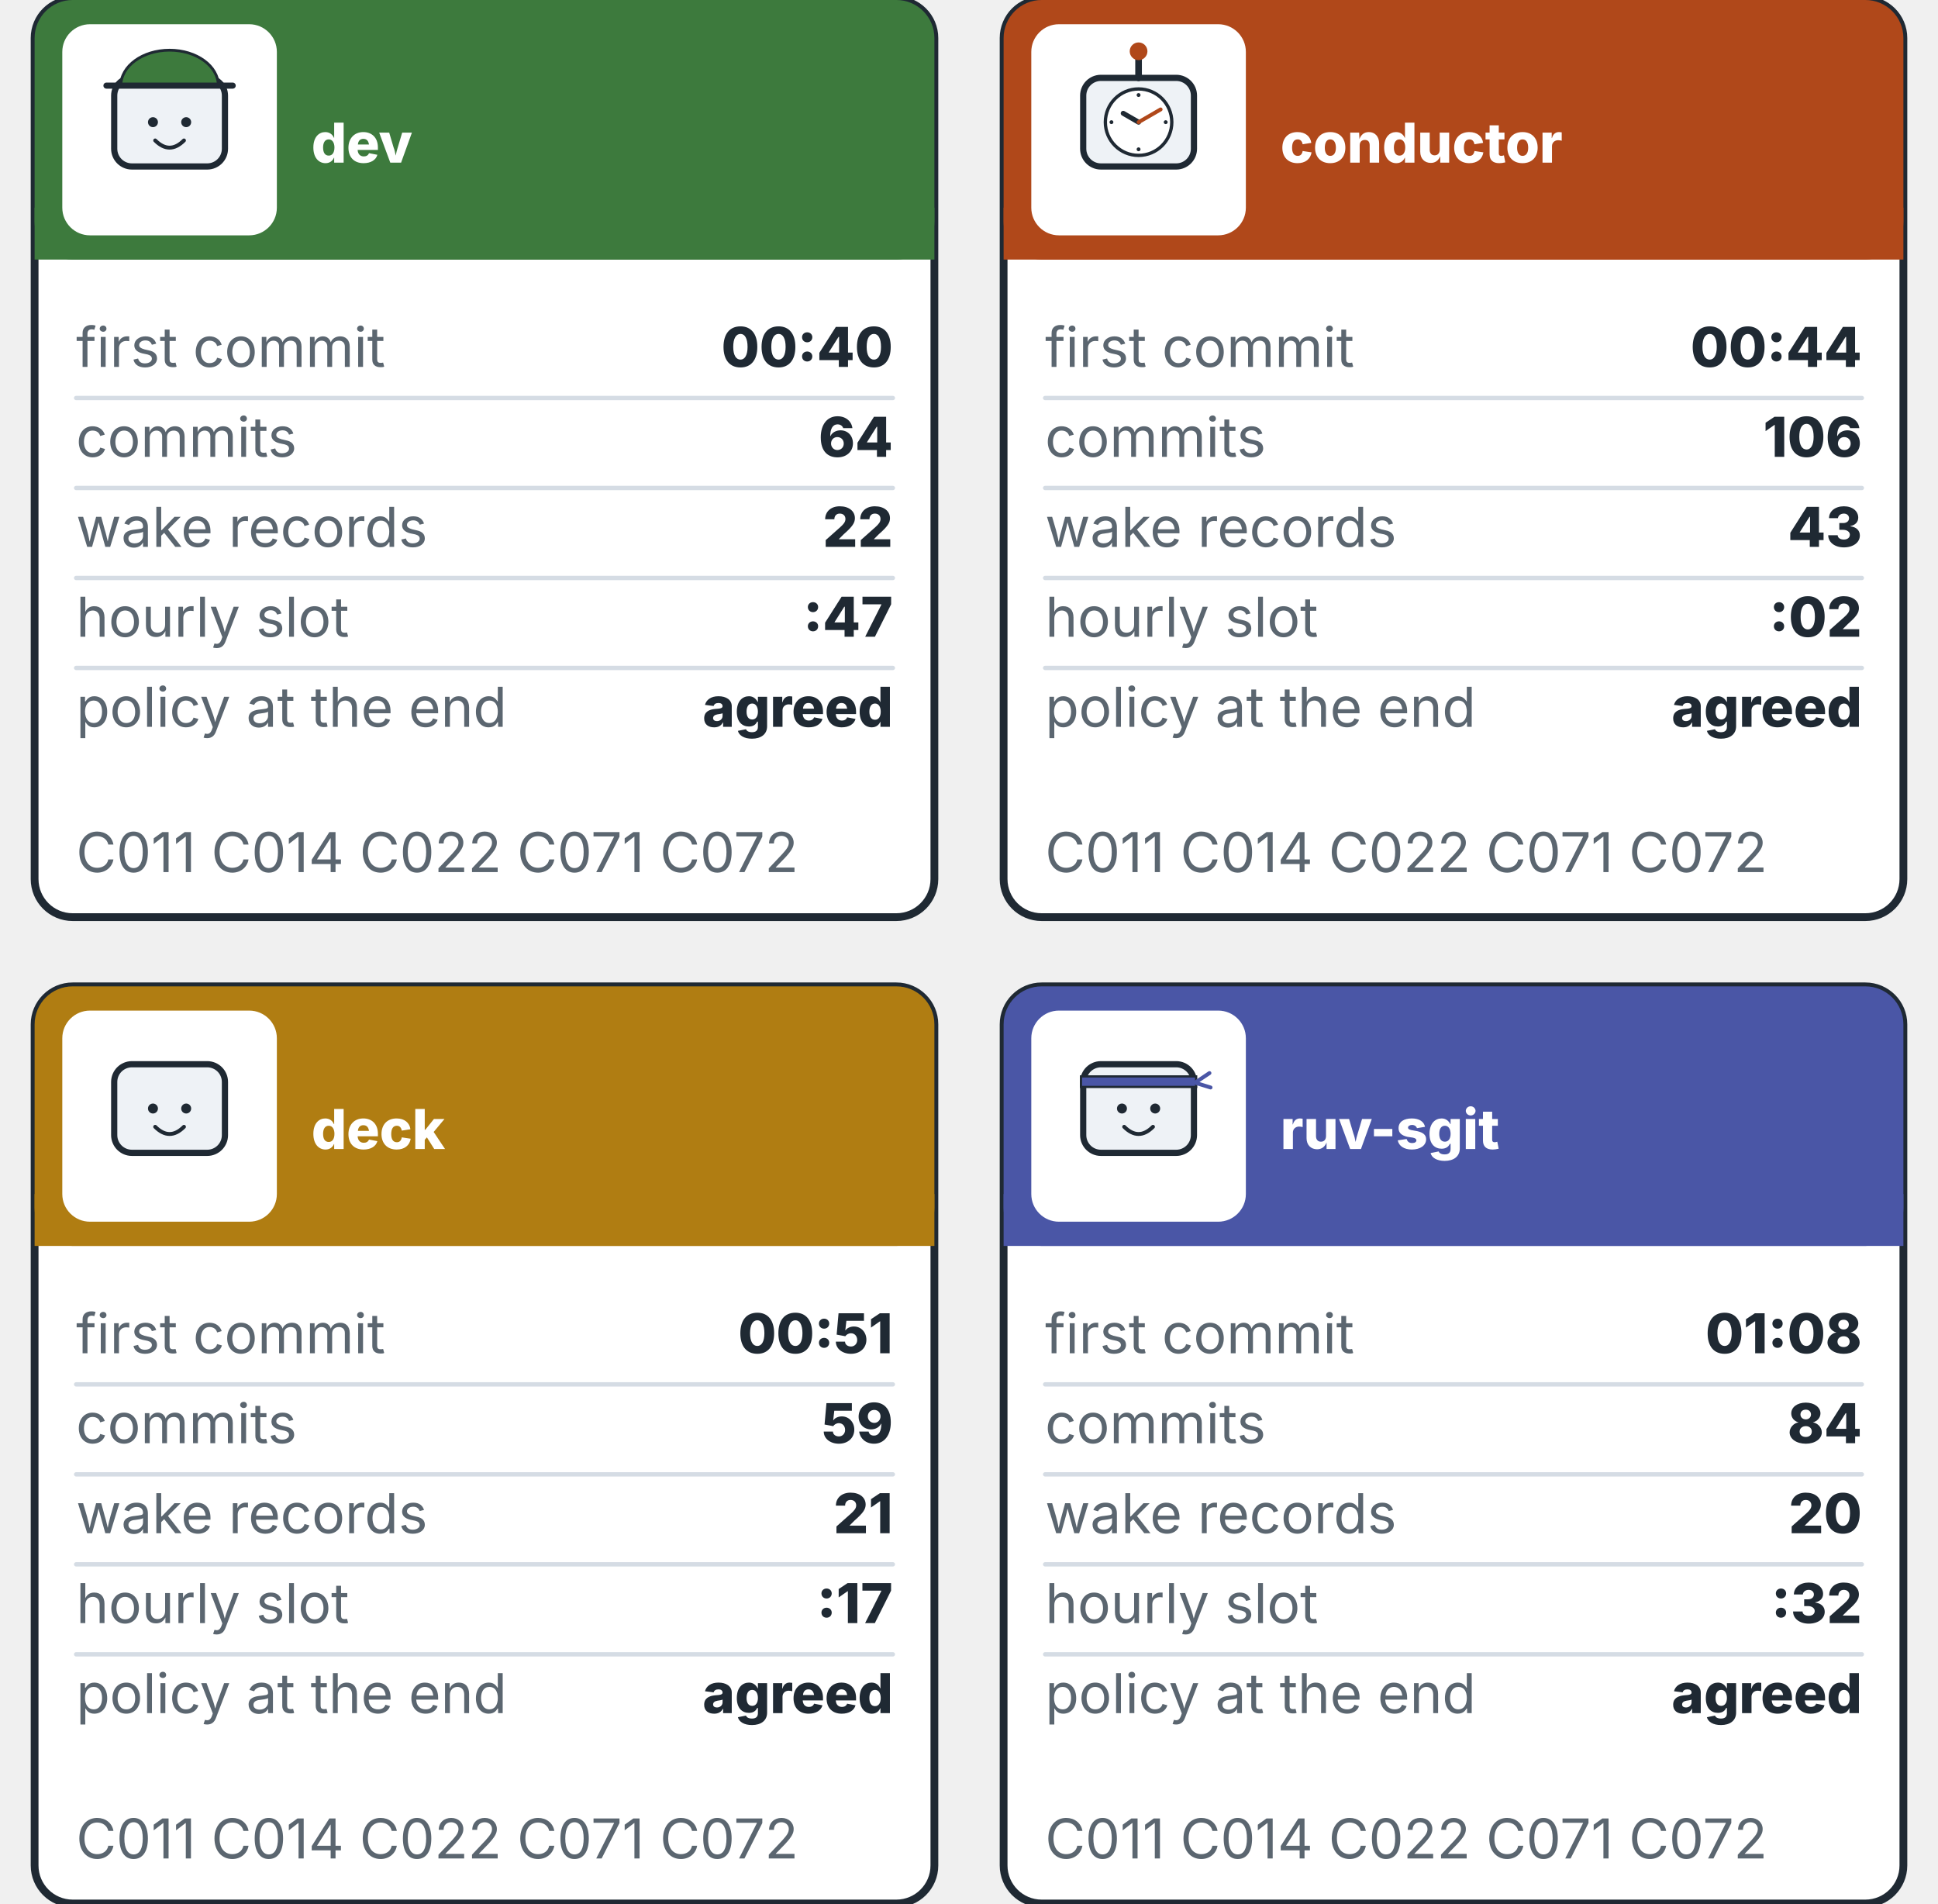
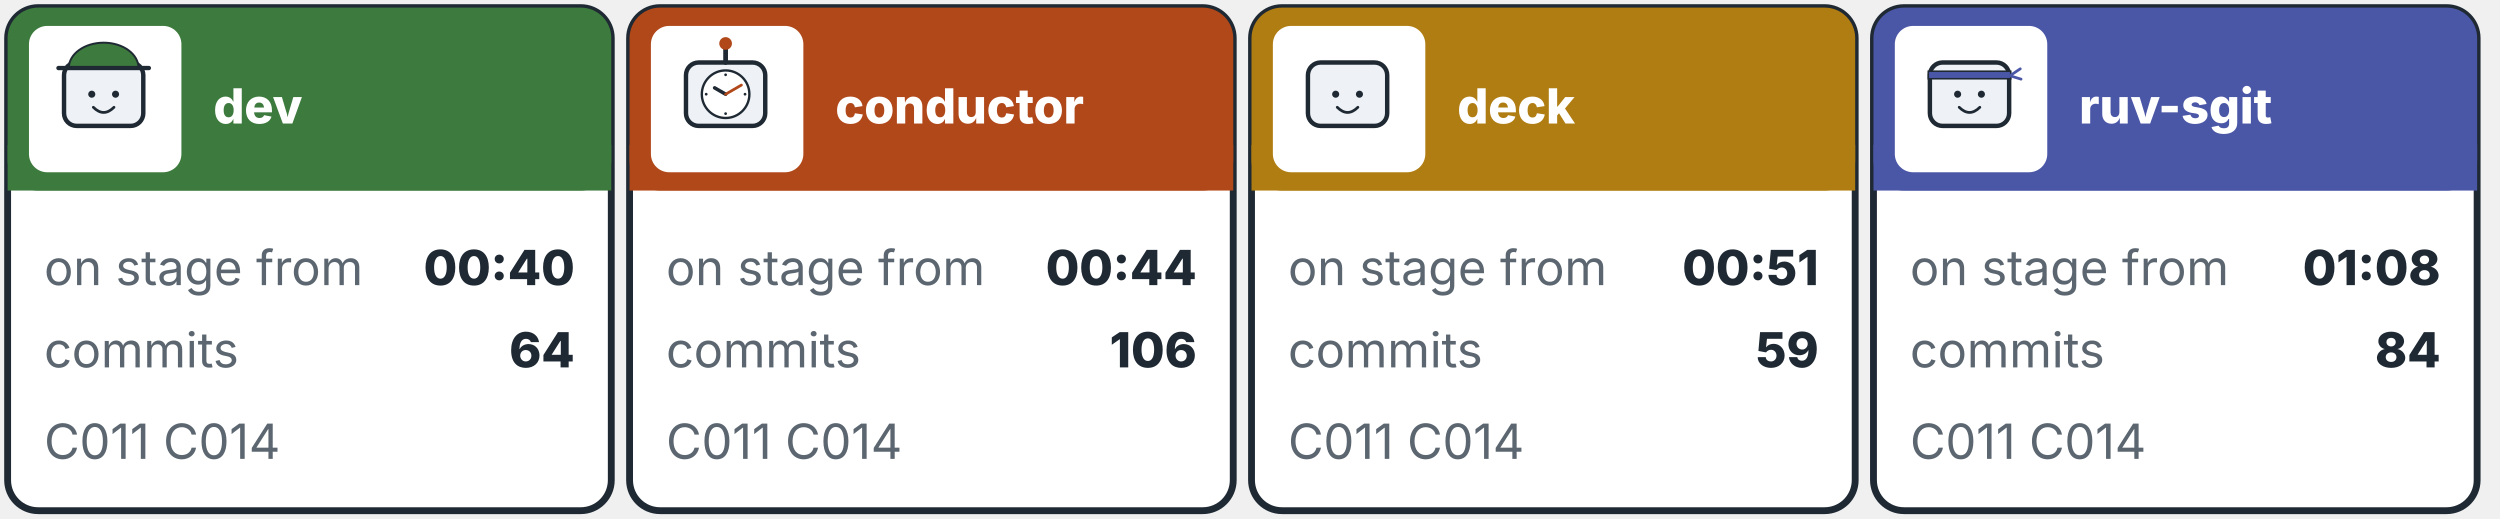
- <svg xmlns="http://www.w3.org/2000/svg" width="112mm" height="110mm" viewBox="0 0 112 110" role="img" aria-label="The cards of the first four on stage: dev, conductor, deck, ruv-sgit">
-   <rect x="2.00" y="0.00" width="52.0" height="53.0" rx="2.2" fill="#fff" stroke="#1f2933" stroke-width=".45" />
-   <rect x="2.00" y="0.00" width="52.0" height="15" rx="2.2" fill="#3d7a3d" />
-   <rect x="2.00" y="12.00" width="52.0" height="3" fill="#3d7a3d" />
-   <rect x="3.60" y="1.40" width="12.4" height="12.2" rx="1.6" fill="#fff" />
-   <g transform="translate(3.40 1.30) scale(.32)">
+ <svg xmlns="http://www.w3.org/2000/svg" width="164mm" height="34mm" viewBox="0 0 164 34" role="img" aria-label="The cards of the first four on stage: dev, conductor, deck, ruv-sgit">
+   <rect x="0.5" y="0.5" width="39.6" height="33" rx="2" fill="#fff" stroke="#1f2933" stroke-width=".45" />
+   <rect x="0.5" y="0.5" width="39.6" height="12" rx="2" fill="#3d7a3d" />
+   <rect x="0.5" y="9.5" width="39.6" height="3" fill="#3d7a3d" />
+   <rect x="1.9" y="1.7" width="10" height="9.6" rx="1.2" fill="#fff" />
+   <g transform="translate(1.6 1.5) scale(.26)">
    <rect x="10" y="10" width="20" height="16" rx="3.2" fill="#eef2f6" stroke="#1f2933" stroke-width="1.12" />
    <circle cx="17" cy="18" r=".9" fill="#1f2933" />
    <circle cx="23" cy="18" r=".9" fill="#1f2933" />
    <path d="M17.4 21.3 Q20 23.9 22.6 21.3" fill="none" stroke="#1f2933" stroke-width="0.7" stroke-linecap="round" stroke-linejoin="round" />
    <path d="M11.2 11.4 a8.8 6.4 0 0 1 17.6 0 z" fill="#3d7a3d" stroke="#1f2933" stroke-width="0.5" stroke-linecap="round" stroke-linejoin="round" />
    <line x1="8.60" y1="11.40" x2="31.40" y2="11.40" stroke="#1f2933" stroke-width="1.1" stroke-linecap="round" />
  </g>
-   <text x="18.00" y="9.40" font-family="Inter, Helvetica, Arial, sans-serif" font-size="3.18" font-weight="800" fill="#fff" text-anchor="start">dev</text>
-   <text x="4.40" y="21.20" font-family="Inter, Helvetica, Arial, sans-serif" font-size="3.18" font-weight="400" fill="#5b6670" text-anchor="start">first commit</text>
-   <text x="51.60" y="21.20" font-family="Inter, Helvetica, Arial, sans-serif" font-size="3.18" font-weight="800" fill="#1f2933" text-anchor="end">00:40</text>
-   <line x1="4.40" y1="23.00" x2="51.60" y2="23.00" stroke="#d5dce4" stroke-width="0.25" stroke-linecap="round" />
-   <text x="4.40" y="26.40" font-family="Inter, Helvetica, Arial, sans-serif" font-size="3.18" font-weight="400" fill="#5b6670" text-anchor="start">commits</text>
-   <text x="51.60" y="26.40" font-family="Inter, Helvetica, Arial, sans-serif" font-size="3.18" font-weight="800" fill="#1f2933" text-anchor="end">64</text>
-   <line x1="4.40" y1="28.20" x2="51.60" y2="28.20" stroke="#d5dce4" stroke-width="0.25" stroke-linecap="round" />
-   <text x="4.40" y="31.60" font-family="Inter, Helvetica, Arial, sans-serif" font-size="3.18" font-weight="400" fill="#5b6670" text-anchor="start">wake records</text>
-   <text x="51.60" y="31.60" font-family="Inter, Helvetica, Arial, sans-serif" font-size="3.18" font-weight="800" fill="#1f2933" text-anchor="end">22</text>
-   <line x1="4.40" y1="33.40" x2="51.60" y2="33.40" stroke="#d5dce4" stroke-width="0.25" stroke-linecap="round" />
-   <text x="4.40" y="36.80" font-family="Inter, Helvetica, Arial, sans-serif" font-size="3.18" font-weight="400" fill="#5b6670" text-anchor="start">hourly slot</text>
-   <text x="51.60" y="36.80" font-family="Inter, Helvetica, Arial, sans-serif" font-size="3.18" font-weight="800" fill="#1f2933" text-anchor="end">:47</text>
-   <line x1="4.40" y1="38.60" x2="51.60" y2="38.60" stroke="#d5dce4" stroke-width="0.25" stroke-linecap="round" />
-   <text x="4.40" y="42.00" font-family="Inter, Helvetica, Arial, sans-serif" font-size="3.18" font-weight="400" fill="#5b6670" text-anchor="start">policy at the end</text>
-   <text x="51.60" y="42.00" font-family="Inter, Helvetica, Arial, sans-serif" font-size="3.18" font-weight="800" fill="#1f2933" text-anchor="end">agreed</text>
-   <text x="4.40" y="50.40" font-family="Inter, Helvetica, Arial, sans-serif" font-size="3.18" font-weight="400" fill="#5b6670" text-anchor="start">C011 C014 C022 C071 C072</text>
-   <rect x="58.00" y="0.00" width="52.0" height="53.0" rx="2.2" fill="#fff" stroke="#1f2933" stroke-width=".45" />
-   <rect x="58.00" y="0.00" width="52.0" height="15" rx="2.2" fill="#b0481a" />
-   <rect x="58.00" y="12.00" width="52.0" height="3" fill="#b0481a" />
-   <rect x="59.60" y="1.40" width="12.4" height="12.2" rx="1.6" fill="#fff" />
-   <g transform="translate(59.40 1.30) scale(.32)">
+   <text x="14.00" y="8.10" font-family="Inter, Helvetica, Arial, sans-serif" font-size="3.18" font-weight="800" fill="#fff" text-anchor="start">dev</text>
+   <text x="2.90" y="18.70" font-family="Inter, Helvetica, Arial, sans-serif" font-size="3.18" font-weight="400" fill="#5b6670" text-anchor="start">on stage from</text>
+   <text x="37.70" y="18.70" font-family="Inter, Helvetica, Arial, sans-serif" font-size="3.18" font-weight="800" fill="#1f2933" text-anchor="end">00:40</text>
+   <text x="2.90" y="24.10" font-family="Inter, Helvetica, Arial, sans-serif" font-size="3.18" font-weight="400" fill="#5b6670" text-anchor="start">commits</text>
+   <text x="37.70" y="24.10" font-family="Inter, Helvetica, Arial, sans-serif" font-size="3.18" font-weight="800" fill="#1f2933" text-anchor="end">64</text>
+   <text x="2.90" y="30.10" font-family="Inter, Helvetica, Arial, sans-serif" font-size="3.18" font-weight="400" fill="#5b6670" text-anchor="start">C011 C014</text>
+   <rect x="41.3" y="0.5" width="39.6" height="33" rx="2" fill="#fff" stroke="#1f2933" stroke-width=".45" />
+   <rect x="41.3" y="0.5" width="39.6" height="12" rx="2" fill="#b0481a" />
+   <rect x="41.3" y="9.5" width="39.6" height="3" fill="#b0481a" />
+   <rect x="42.7" y="1.7" width="10" height="9.6" rx="1.2" fill="#fff" />
+   <g transform="translate(42.4 1.5) scale(.26)">
    <rect x="10" y="10" width="20" height="16" rx="3.2" fill="#eef2f6" stroke="#1f2933" stroke-width="1.12" />
    <circle cx="20" cy="18" r="6" fill="#ffffff" stroke="#1f2933" stroke-width=".6" />
    <circle cx="24.90" cy="18.00" r=".35" fill="#1f2933" />
    <circle cx="20.00" cy="22.90" r=".35" fill="#1f2933" />
    <circle cx="15.10" cy="18.00" r=".35" fill="#1f2933" />
    <circle cx="20.00" cy="13.10" r=".35" fill="#1f2933" />
    <line x1="20.00" y1="18.00" x2="17.23" y2="16.40" stroke="#1f2933" stroke-width="0.9" stroke-linecap="round" />
    <line x1="20.00" y1="18.00" x2="23.98" y2="15.70" stroke="#b0481a" stroke-width="0.7" stroke-linecap="round" />
    <line x1="20.00" y1="10.00" x2="20.00" y2="6.40" stroke="#1f2933" stroke-width="1.2" stroke-linecap="round" />
    <circle cx="20" cy="5.2" r="1.6" fill="#b0481a" />
  </g>
-   <text x="74.00" y="9.40" font-family="Inter, Helvetica, Arial, sans-serif" font-size="3.18" font-weight="800" fill="#fff" text-anchor="start">conductor</text>
-   <text x="60.40" y="21.20" font-family="Inter, Helvetica, Arial, sans-serif" font-size="3.18" font-weight="400" fill="#5b6670" text-anchor="start">first commit</text>
-   <text x="107.60" y="21.20" font-family="Inter, Helvetica, Arial, sans-serif" font-size="3.18" font-weight="800" fill="#1f2933" text-anchor="end">00:44</text>
-   <line x1="60.40" y1="23.00" x2="107.60" y2="23.00" stroke="#d5dce4" stroke-width="0.25" stroke-linecap="round" />
-   <text x="60.40" y="26.40" font-family="Inter, Helvetica, Arial, sans-serif" font-size="3.18" font-weight="400" fill="#5b6670" text-anchor="start">commits</text>
-   <text x="107.60" y="26.40" font-family="Inter, Helvetica, Arial, sans-serif" font-size="3.18" font-weight="800" fill="#1f2933" text-anchor="end">106</text>
-   <line x1="60.40" y1="28.20" x2="107.60" y2="28.20" stroke="#d5dce4" stroke-width="0.25" stroke-linecap="round" />
-   <text x="60.40" y="31.60" font-family="Inter, Helvetica, Arial, sans-serif" font-size="3.18" font-weight="400" fill="#5b6670" text-anchor="start">wake records</text>
-   <text x="107.60" y="31.60" font-family="Inter, Helvetica, Arial, sans-serif" font-size="3.18" font-weight="800" fill="#1f2933" text-anchor="end">43</text>
-   <line x1="60.40" y1="33.40" x2="107.60" y2="33.40" stroke="#d5dce4" stroke-width="0.25" stroke-linecap="round" />
-   <text x="60.40" y="36.80" font-family="Inter, Helvetica, Arial, sans-serif" font-size="3.18" font-weight="400" fill="#5b6670" text-anchor="start">hourly slot</text>
-   <text x="107.60" y="36.80" font-family="Inter, Helvetica, Arial, sans-serif" font-size="3.18" font-weight="800" fill="#1f2933" text-anchor="end">:02</text>
-   <line x1="60.40" y1="38.60" x2="107.60" y2="38.60" stroke="#d5dce4" stroke-width="0.25" stroke-linecap="round" />
-   <text x="60.40" y="42.00" font-family="Inter, Helvetica, Arial, sans-serif" font-size="3.18" font-weight="400" fill="#5b6670" text-anchor="start">policy at the end</text>
-   <text x="107.60" y="42.00" font-family="Inter, Helvetica, Arial, sans-serif" font-size="3.18" font-weight="800" fill="#1f2933" text-anchor="end">agreed</text>
-   <text x="60.40" y="50.40" font-family="Inter, Helvetica, Arial, sans-serif" font-size="3.18" font-weight="400" fill="#5b6670" text-anchor="start">C011 C014 C022 C071 C072</text>
-   <rect x="2.00" y="57.00" width="52.0" height="53.0" rx="2.2" fill="#fff" stroke="#1f2933" stroke-width=".45" />
-   <rect x="2.00" y="57.00" width="52.0" height="15" rx="2.2" fill="#b07d12" />
-   <rect x="2.00" y="69.00" width="52.0" height="3" fill="#b07d12" />
-   <rect x="3.60" y="58.40" width="12.4" height="12.2" rx="1.6" fill="#fff" />
-   <g transform="translate(3.40 58.30) scale(.32)">
+   <text x="54.80" y="8.10" font-family="Inter, Helvetica, Arial, sans-serif" font-size="3.18" font-weight="800" fill="#fff" text-anchor="start">conductor</text>
+   <text x="43.70" y="18.70" font-family="Inter, Helvetica, Arial, sans-serif" font-size="3.18" font-weight="400" fill="#5b6670" text-anchor="start">on stage from</text>
+   <text x="78.50" y="18.70" font-family="Inter, Helvetica, Arial, sans-serif" font-size="3.18" font-weight="800" fill="#1f2933" text-anchor="end">00:44</text>
+   <text x="43.70" y="24.10" font-family="Inter, Helvetica, Arial, sans-serif" font-size="3.18" font-weight="400" fill="#5b6670" text-anchor="start">commits</text>
+   <text x="78.50" y="24.10" font-family="Inter, Helvetica, Arial, sans-serif" font-size="3.18" font-weight="800" fill="#1f2933" text-anchor="end">106</text>
+   <text x="43.70" y="30.10" font-family="Inter, Helvetica, Arial, sans-serif" font-size="3.18" font-weight="400" fill="#5b6670" text-anchor="start">C011 C014</text>
+   <rect x="82.1" y="0.5" width="39.6" height="33" rx="2" fill="#fff" stroke="#1f2933" stroke-width=".45" />
+   <rect x="82.1" y="0.5" width="39.6" height="12" rx="2" fill="#b07d12" />
+   <rect x="82.1" y="9.5" width="39.6" height="3" fill="#b07d12" />
+   <rect x="83.5" y="1.7" width="10" height="9.6" rx="1.2" fill="#fff" />
+   <g transform="translate(83.2 1.5) scale(.26)">
    <rect x="10" y="10" width="20" height="16" rx="3.2" fill="#eef2f6" stroke="#1f2933" stroke-width="1.12" />
    <circle cx="17" cy="18" r=".9" fill="#1f2933" />
    <circle cx="23" cy="18" r=".9" fill="#1f2933" />
    <path d="M17.4 21.3 Q20 23.9 22.6 21.3" fill="none" stroke="#1f2933" stroke-width="0.7" stroke-linecap="round" stroke-linejoin="round" />
  </g>
-   <text x="18.00" y="66.40" font-family="Inter, Helvetica, Arial, sans-serif" font-size="3.18" font-weight="800" fill="#fff" text-anchor="start">deck</text>
-   <text x="4.40" y="78.20" font-family="Inter, Helvetica, Arial, sans-serif" font-size="3.18" font-weight="400" fill="#5b6670" text-anchor="start">first commit</text>
-   <text x="51.60" y="78.20" font-family="Inter, Helvetica, Arial, sans-serif" font-size="3.18" font-weight="800" fill="#1f2933" text-anchor="end">00:51</text>
-   <line x1="4.40" y1="80.00" x2="51.60" y2="80.00" stroke="#d5dce4" stroke-width="0.25" stroke-linecap="round" />
-   <text x="4.40" y="83.40" font-family="Inter, Helvetica, Arial, sans-serif" font-size="3.18" font-weight="400" fill="#5b6670" text-anchor="start">commits</text>
-   <text x="51.60" y="83.40" font-family="Inter, Helvetica, Arial, sans-serif" font-size="3.18" font-weight="800" fill="#1f2933" text-anchor="end">59</text>
-   <line x1="4.40" y1="85.20" x2="51.60" y2="85.20" stroke="#d5dce4" stroke-width="0.25" stroke-linecap="round" />
-   <text x="4.40" y="88.60" font-family="Inter, Helvetica, Arial, sans-serif" font-size="3.18" font-weight="400" fill="#5b6670" text-anchor="start">wake records</text>
-   <text x="51.60" y="88.60" font-family="Inter, Helvetica, Arial, sans-serif" font-size="3.18" font-weight="800" fill="#1f2933" text-anchor="end">21</text>
-   <line x1="4.40" y1="90.40" x2="51.60" y2="90.40" stroke="#d5dce4" stroke-width="0.25" stroke-linecap="round" />
-   <text x="4.40" y="93.80" font-family="Inter, Helvetica, Arial, sans-serif" font-size="3.18" font-weight="400" fill="#5b6670" text-anchor="start">hourly slot</text>
-   <text x="51.60" y="93.80" font-family="Inter, Helvetica, Arial, sans-serif" font-size="3.18" font-weight="800" fill="#1f2933" text-anchor="end">:17</text>
-   <line x1="4.40" y1="95.60" x2="51.60" y2="95.60" stroke="#d5dce4" stroke-width="0.25" stroke-linecap="round" />
-   <text x="4.40" y="99.00" font-family="Inter, Helvetica, Arial, sans-serif" font-size="3.18" font-weight="400" fill="#5b6670" text-anchor="start">policy at the end</text>
-   <text x="51.60" y="99.00" font-family="Inter, Helvetica, Arial, sans-serif" font-size="3.18" font-weight="800" fill="#1f2933" text-anchor="end">agreed</text>
-   <text x="4.40" y="107.40" font-family="Inter, Helvetica, Arial, sans-serif" font-size="3.18" font-weight="400" fill="#5b6670" text-anchor="start">C011 C014 C022 C071 C072</text>
-   <rect x="58.00" y="57.00" width="52.0" height="53.0" rx="2.2" fill="#fff" stroke="#1f2933" stroke-width=".45" />
-   <rect x="58.00" y="57.00" width="52.0" height="15" rx="2.2" fill="#4a56a6" />
-   <rect x="58.00" y="69.00" width="52.0" height="3" fill="#4a56a6" />
-   <rect x="59.60" y="58.40" width="12.4" height="12.2" rx="1.6" fill="#fff" />
-   <g transform="translate(59.40 58.30) scale(.32)">
+   <text x="95.60" y="8.10" font-family="Inter, Helvetica, Arial, sans-serif" font-size="3.18" font-weight="800" fill="#fff" text-anchor="start">deck</text>
+   <text x="84.50" y="18.70" font-family="Inter, Helvetica, Arial, sans-serif" font-size="3.18" font-weight="400" fill="#5b6670" text-anchor="start">on stage from</text>
+   <text x="119.30" y="18.70" font-family="Inter, Helvetica, Arial, sans-serif" font-size="3.18" font-weight="800" fill="#1f2933" text-anchor="end">00:51</text>
+   <text x="84.50" y="24.10" font-family="Inter, Helvetica, Arial, sans-serif" font-size="3.18" font-weight="400" fill="#5b6670" text-anchor="start">commits</text>
+   <text x="119.30" y="24.10" font-family="Inter, Helvetica, Arial, sans-serif" font-size="3.18" font-weight="800" fill="#1f2933" text-anchor="end">59</text>
+   <text x="84.50" y="30.10" font-family="Inter, Helvetica, Arial, sans-serif" font-size="3.18" font-weight="400" fill="#5b6670" text-anchor="start">C011 C014</text>
+   <rect x="122.9" y="0.5" width="39.6" height="33" rx="2" fill="#fff" stroke="#1f2933" stroke-width=".45" />
+   <rect x="122.9" y="0.5" width="39.6" height="12" rx="2" fill="#4a56a6" />
+   <rect x="122.9" y="9.5" width="39.6" height="3" fill="#4a56a6" />
+   <rect x="124.3" y="1.7" width="10" height="9.6" rx="1.2" fill="#fff" />
+   <g transform="translate(124 1.5) scale(.26)">
    <rect x="10" y="10" width="20" height="16" rx="3.2" fill="#eef2f6" stroke="#1f2933" stroke-width="1.12" />
    <circle cx="17" cy="18" r=".9" fill="#1f2933" />
    <circle cx="23" cy="18" r=".9" fill="#1f2933" />
    <path d="M17.4 21.3 Q20 23.9 22.6 21.3" fill="none" stroke="#1f2933" stroke-width="0.7" stroke-linecap="round" stroke-linejoin="round" />
    <rect x="9.6" y="12.2" width="20.8" height="1.9" fill="#4a56a6" stroke="#1f2933" stroke-width=".4" />
    <path d="M30.4 13.2 l2.4 -1.6 M30.4 13.4 l2.6 .8" fill="none" stroke="#4a56a6" stroke-width="0.7" stroke-linecap="round" stroke-linejoin="round" />
  </g>
-   <text x="74.00" y="66.40" font-family="Inter, Helvetica, Arial, sans-serif" font-size="3.18" font-weight="800" fill="#fff" text-anchor="start">ruv-sgit</text>
-   <text x="60.40" y="78.20" font-family="Inter, Helvetica, Arial, sans-serif" font-size="3.18" font-weight="400" fill="#5b6670" text-anchor="start">first commit</text>
-   <text x="107.60" y="78.20" font-family="Inter, Helvetica, Arial, sans-serif" font-size="3.18" font-weight="800" fill="#1f2933" text-anchor="end">01:08</text>
-   <line x1="60.40" y1="80.00" x2="107.60" y2="80.00" stroke="#d5dce4" stroke-width="0.25" stroke-linecap="round" />
-   <text x="60.40" y="83.40" font-family="Inter, Helvetica, Arial, sans-serif" font-size="3.18" font-weight="400" fill="#5b6670" text-anchor="start">commits</text>
-   <text x="107.60" y="83.40" font-family="Inter, Helvetica, Arial, sans-serif" font-size="3.18" font-weight="800" fill="#1f2933" text-anchor="end">84</text>
-   <line x1="60.40" y1="85.20" x2="107.60" y2="85.20" stroke="#d5dce4" stroke-width="0.25" stroke-linecap="round" />
-   <text x="60.40" y="88.60" font-family="Inter, Helvetica, Arial, sans-serif" font-size="3.18" font-weight="400" fill="#5b6670" text-anchor="start">wake records</text>
-   <text x="107.60" y="88.60" font-family="Inter, Helvetica, Arial, sans-serif" font-size="3.18" font-weight="800" fill="#1f2933" text-anchor="end">20</text>
-   <line x1="60.40" y1="90.40" x2="107.60" y2="90.40" stroke="#d5dce4" stroke-width="0.25" stroke-linecap="round" />
-   <text x="60.40" y="93.80" font-family="Inter, Helvetica, Arial, sans-serif" font-size="3.18" font-weight="400" fill="#5b6670" text-anchor="start">hourly slot</text>
-   <text x="107.60" y="93.80" font-family="Inter, Helvetica, Arial, sans-serif" font-size="3.18" font-weight="800" fill="#1f2933" text-anchor="end">:32</text>
-   <line x1="60.40" y1="95.60" x2="107.60" y2="95.60" stroke="#d5dce4" stroke-width="0.25" stroke-linecap="round" />
-   <text x="60.40" y="99.00" font-family="Inter, Helvetica, Arial, sans-serif" font-size="3.18" font-weight="400" fill="#5b6670" text-anchor="start">policy at the end</text>
-   <text x="107.60" y="99.00" font-family="Inter, Helvetica, Arial, sans-serif" font-size="3.18" font-weight="800" fill="#1f2933" text-anchor="end">agreed</text>
-   <text x="60.40" y="107.40" font-family="Inter, Helvetica, Arial, sans-serif" font-size="3.18" font-weight="400" fill="#5b6670" text-anchor="start">C011 C014 C022 C071 C072</text>
+   <text x="136.40" y="8.10" font-family="Inter, Helvetica, Arial, sans-serif" font-size="3.18" font-weight="800" fill="#fff" text-anchor="start">ruv-sgit</text>
+   <text x="125.30" y="18.70" font-family="Inter, Helvetica, Arial, sans-serif" font-size="3.18" font-weight="400" fill="#5b6670" text-anchor="start">on stage from</text>
+   <text x="160.10" y="18.70" font-family="Inter, Helvetica, Arial, sans-serif" font-size="3.18" font-weight="800" fill="#1f2933" text-anchor="end">01:08</text>
+   <text x="125.30" y="24.10" font-family="Inter, Helvetica, Arial, sans-serif" font-size="3.18" font-weight="400" fill="#5b6670" text-anchor="start">commits</text>
+   <text x="160.10" y="24.10" font-family="Inter, Helvetica, Arial, sans-serif" font-size="3.18" font-weight="800" fill="#1f2933" text-anchor="end">84</text>
+   <text x="125.30" y="30.10" font-family="Inter, Helvetica, Arial, sans-serif" font-size="3.18" font-weight="400" fill="#5b6670" text-anchor="start">C011 C014</text>
</svg>
